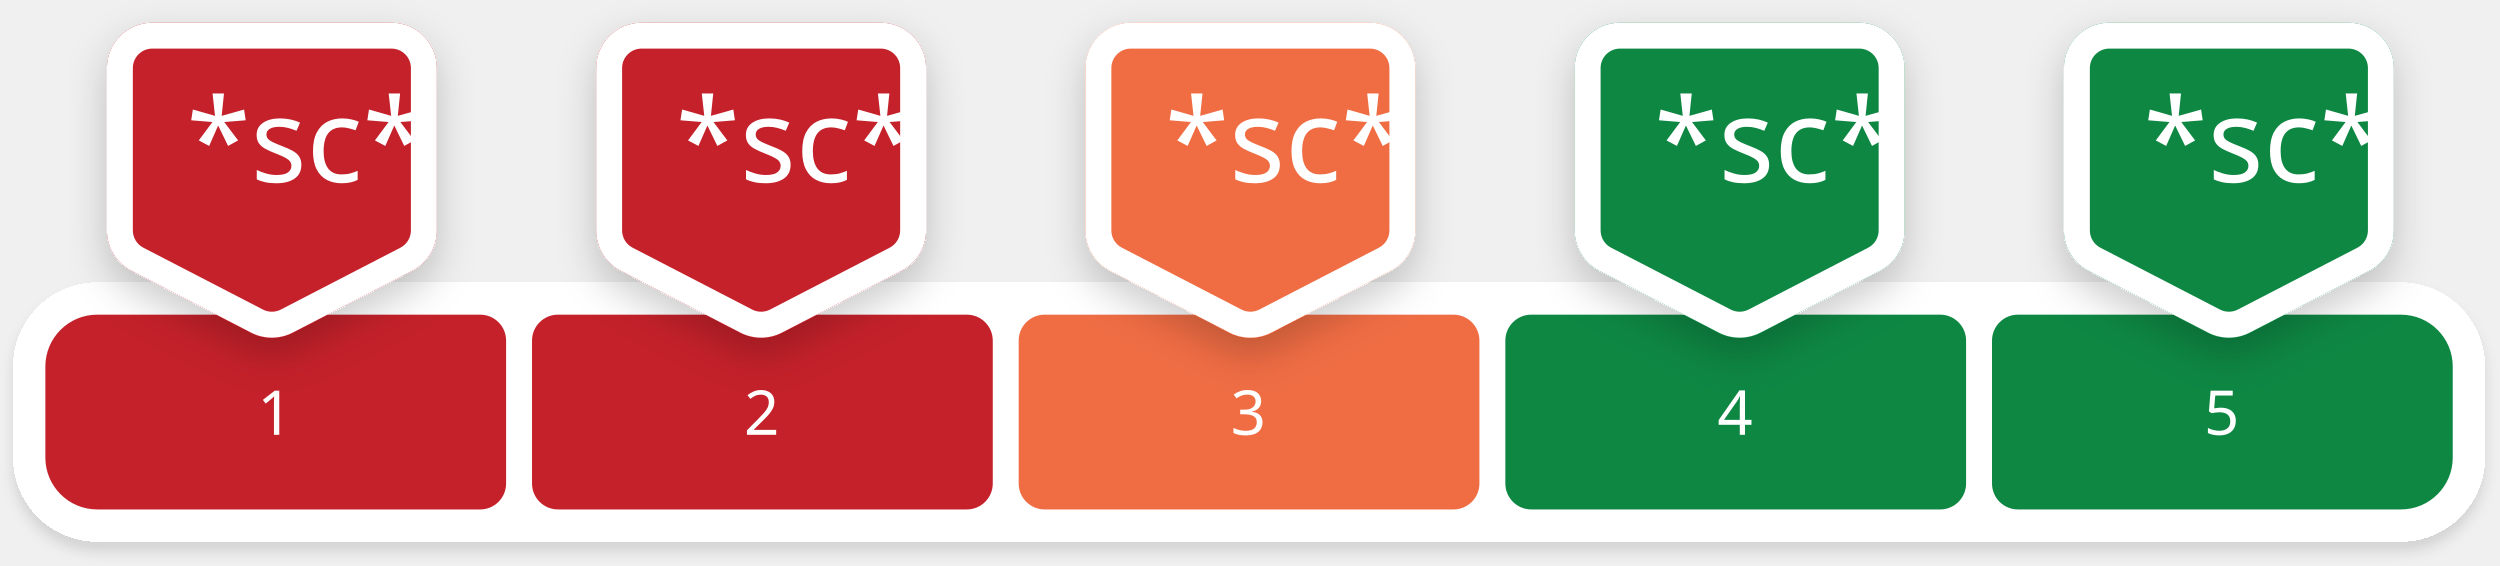
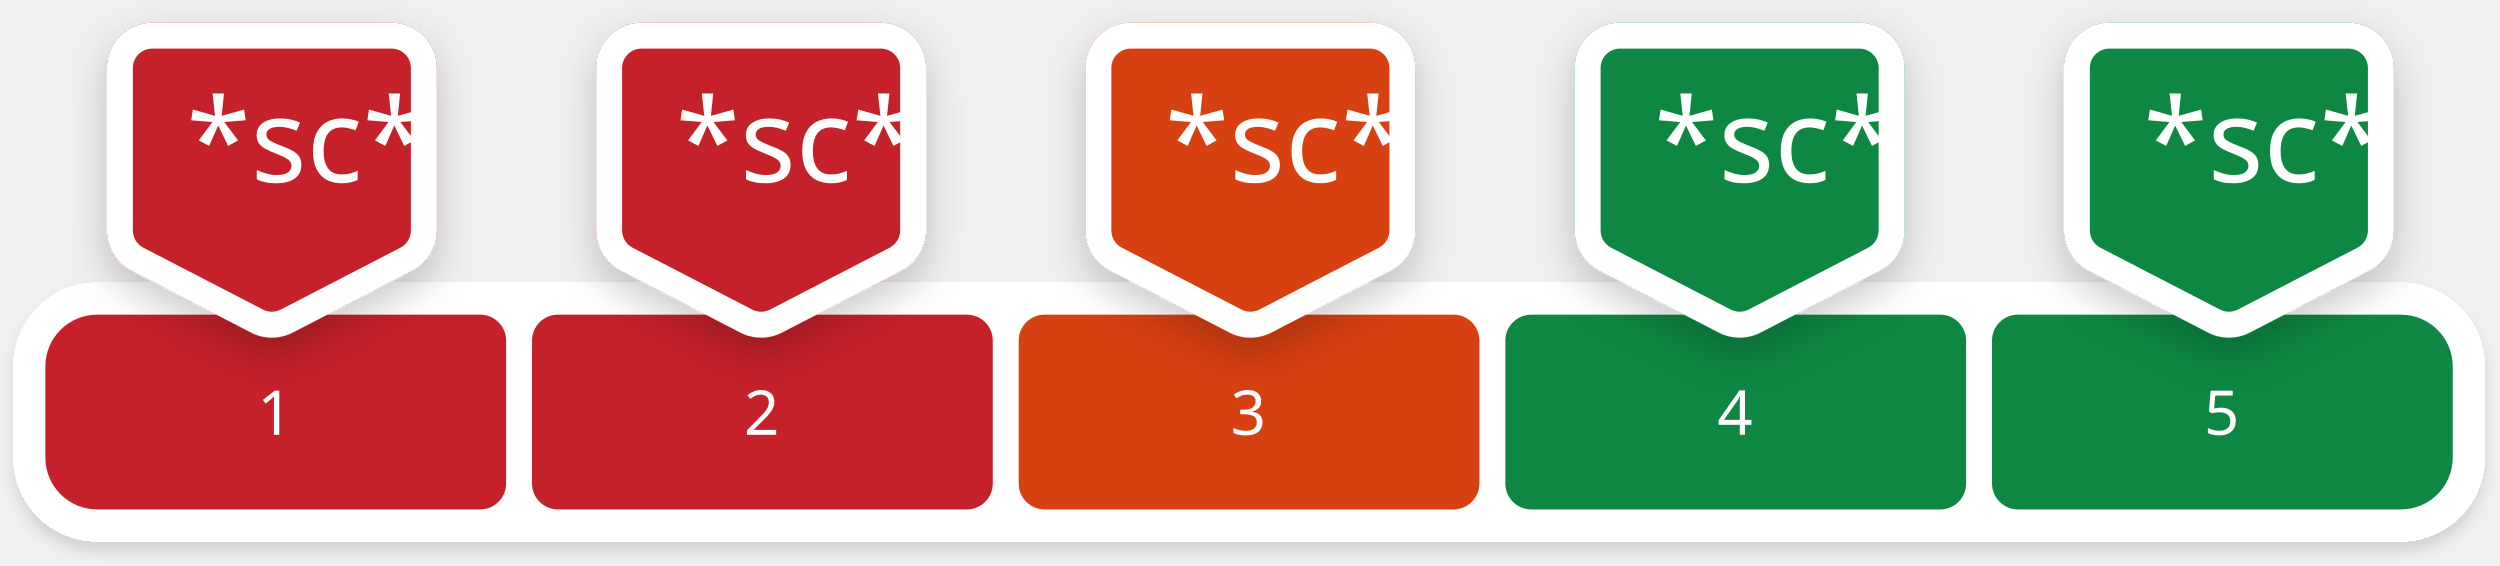
<svg xmlns="http://www.w3.org/2000/svg" width="809" height="183" viewBox="0 0 809 183" fill="none">
  <g id="slider-suprq">
    <g id="Frame 1" filter="url(#filter0_d_77_93)">
      <rect x="4.194" y="91.34" width="800" height="84" rx="27.261" fill="white" shape-rendering="crispEdges" />
      <g id="frame-1">
        <path d="M14.679 118.6C14.679 109.335 22.19 101.824 31.455 101.824H155.387C160.019 101.824 163.775 105.58 163.775 110.212V156.467C163.775 161.099 160.019 164.855 155.387 164.855H31.455C22.19 164.855 14.679 157.344 14.679 148.079V118.6Z" fill="#C4212A" />
        <text id="label" fill="white" xml:space="preserve" style="white-space: pre" font-family="Arial Rounded MT Bold" font-size="20" letter-spacing="0em">
          <tspan x="83.279" y="140.693">1</tspan>
        </text>
      </g>
      <g id="frame-2">
        <rect x="172.163" y="101.824" width="149.096" height="63.03" rx="8.388" fill="#C4212A" />
        <text id="label2" fill="white" xml:space="preserve" style="white-space: pre" font-family="Arial Rounded MT Bold" font-size="20" letter-spacing="0em">
          <tspan x="240.763" y="140.693">2</tspan>
        </text>
      </g>
      <g id="frame-3">
-         <rect x="329.646" y="101.824" width="149.096" height="63.03" rx="8.388" fill="#F06D44" />
+         <rect x="329.646" y="101.824" width="149.096" height="63.03" rx="8.388" fill="#D74011" />
        <text id="label3" fill="white" xml:space="preserve" style="white-space: pre" font-family="Arial Rounded MT Bold" font-size="20" letter-spacing="0em">
          <tspan x="398.247" y="140.693">3</tspan>
        </text>
      </g>
      <g id="frame-4">
        <rect x="487.13" y="101.824" width="149.096" height="63.03" rx="8.388" fill="#0E8743" />
        <text id="label3_2" fill="white" xml:space="preserve" style="white-space: pre" font-family="Arial Rounded MT Bold" font-size="20" letter-spacing="0em">
          <tspan x="555.73" y="140.693">4</tspan>
        </text>
      </g>
      <g id="frame-5">
        <path d="M644.613 110.212C644.613 105.58 648.369 101.824 653.001 101.824H776.933C786.198 101.824 793.709 109.335 793.709 118.6V148.079C793.709 157.344 786.198 164.855 776.933 164.855H653.001C648.369 164.855 644.613 161.099 644.613 156.467V110.212Z" fill="#0E8743" />
        <text id="label3_3" fill="white" xml:space="preserve" style="white-space: pre" font-family="Arial Rounded MT Bold" font-size="20" letter-spacing="0em">
          <tspan x="713.214" y="140.693">5</tspan>
        </text>
      </g>
    </g>
    <g id="bubble-1">
      <g id="Union" filter="url(#filter1_d_77_93)">
        <mask id="path-12-inside-1_77_93" fill="white">
          <path d="M94.722 107.623C90.492 109.811 85.464 109.811 81.234 107.623L42.535 87.606C37.661 85.085 34.6 80.055 34.6 74.568V22.018C34.6 13.911 41.172 7.339 49.279 7.339H126.677C134.784 7.339 141.356 13.911 141.356 22.018V74.568C141.356 80.055 138.295 85.085 133.421 87.606L94.722 107.623Z" />
        </mask>
        <path d="M94.722 107.623C90.492 109.811 85.464 109.811 81.234 107.623L42.535 87.606C37.661 85.085 34.6 80.055 34.6 74.568V22.018C34.6 13.911 41.172 7.339 49.279 7.339H126.677C134.784 7.339 141.356 13.911 141.356 22.018V74.568C141.356 80.055 138.295 85.085 133.421 87.606L94.722 107.623Z" fill="#C4212A" />
        <path d="M133.421 87.606L129.567 80.156L133.421 87.606ZM42.535 87.606L46.389 80.156L42.535 87.606ZM81.234 107.623L85.088 100.172L81.234 107.623ZM94.722 107.623L90.868 100.172L94.722 107.623ZM81.234 107.623L85.088 100.172L46.389 80.156L42.535 87.606L38.682 95.056L77.381 115.073L81.234 107.623ZM34.6 74.568H42.988V22.018H34.6H26.212V74.568H34.6ZM49.279 7.339V15.727H126.677V7.339V-1.048H49.279V7.339ZM141.356 22.018H132.968V74.568H141.356H149.744V22.018H141.356ZM133.421 87.606L129.567 80.156L90.868 100.172L94.722 107.623L98.576 115.073L137.275 95.056L133.421 87.606ZM141.356 74.568H132.968C132.968 76.92 131.656 79.075 129.567 80.156L133.421 87.606L137.275 95.056C144.934 91.094 149.744 83.191 149.744 74.568H141.356ZM126.677 7.339V15.727C130.152 15.727 132.968 18.544 132.968 22.018H141.356H149.744C149.744 9.279 139.417 -1.048 126.677 -1.048V7.339ZM34.6 22.018H42.988C42.988 18.544 45.805 15.727 49.279 15.727V7.339V-1.048C36.54 -1.048 26.212 9.279 26.212 22.018H34.6ZM42.535 87.606L46.389 80.156C44.3 79.075 42.988 76.92 42.988 74.568H34.6H26.212C26.212 83.191 31.022 91.094 38.682 95.056L42.535 87.606ZM81.234 107.623L77.381 115.073C84.028 118.511 91.929 118.511 98.576 115.073L94.722 107.623L90.868 100.172C89.056 101.11 86.901 101.11 85.088 100.172L81.234 107.623Z" fill="white" mask="url(#path-12-inside-1_77_93)" />
      </g>
      <text id="score" fill="white" xml:space="preserve" style="white-space: pre" font-family="Arial Rounded MT Bold" font-size="37.746" letter-spacing="0em">
        <tspan x="60.328" y="58.926">*sc*</tspan>
      </text>
    </g>
    <g id="bubble-2">
      <g id="Union_2" filter="url(#filter2_d_77_93)">
        <mask id="path-15-inside-2_77_93" fill="white">
          <path d="M253.044 107.623C248.815 109.811 243.786 109.811 239.557 107.623L200.858 87.606C195.984 85.085 192.923 80.055 192.923 74.568V22.018C192.923 13.911 199.495 7.339 207.602 7.339H285C293.107 7.339 299.679 13.911 299.679 22.018V74.568C299.679 80.055 296.618 85.085 291.743 87.606L253.044 107.623Z" />
        </mask>
        <path d="M253.044 107.623C248.815 109.811 243.786 109.811 239.557 107.623L200.858 87.606C195.984 85.085 192.923 80.055 192.923 74.568V22.018C192.923 13.911 199.495 7.339 207.602 7.339H285C293.107 7.339 299.679 13.911 299.679 22.018V74.568C299.679 80.055 296.618 85.085 291.743 87.606L253.044 107.623Z" fill="#C4212A" />
        <path d="M291.743 87.606L287.89 80.156L291.743 87.606ZM200.858 87.606L204.711 80.156L200.858 87.606ZM239.557 107.623L243.41 100.172L239.557 107.623ZM253.044 107.623L249.191 100.172L253.044 107.623ZM239.557 107.623L243.41 100.172L204.711 80.156L200.858 87.606L197.004 95.056L235.703 115.073L239.557 107.623ZM192.923 74.568H201.311V22.018H192.923H184.535V74.568H192.923ZM207.602 7.339V15.727H285V7.339V-1.048H207.602V7.339ZM299.679 22.018H291.291V74.568H299.679H308.066V22.018H299.679ZM291.743 87.606L287.89 80.156L249.191 100.172L253.044 107.623L256.898 115.073L295.597 95.056L291.743 87.606ZM299.679 74.568H291.291C291.291 76.92 289.979 79.075 287.89 80.156L291.743 87.606L295.597 95.056C303.257 91.094 308.066 83.191 308.066 74.568H299.679ZM285 7.339V15.727C288.474 15.727 291.291 18.544 291.291 22.018H299.679H308.066C308.066 9.279 297.739 -1.048 285 -1.048V7.339ZM192.923 22.018H201.311C201.311 18.544 204.127 15.727 207.602 15.727V7.339V-1.048C194.862 -1.048 184.535 9.279 184.535 22.018H192.923ZM200.858 87.606L204.711 80.156C202.622 79.075 201.311 76.92 201.311 74.568H192.923H184.535C184.535 83.191 189.345 91.094 197.004 95.056L200.858 87.606ZM239.557 107.623L235.703 115.073C242.35 118.511 250.251 118.511 256.898 115.073L253.044 107.623L249.191 100.172C247.378 101.11 245.223 101.11 243.41 100.172L239.557 107.623Z" fill="white" mask="url(#path-15-inside-2_77_93)" />
      </g>
      <text id="score_2" fill="white" xml:space="preserve" style="white-space: pre" font-family="Arial Rounded MT Bold" font-size="37.746" letter-spacing="0em">
        <tspan x="218.65" y="58.926">*sc*</tspan>
      </text>
    </g>
    <g id="bubble-3">
      <g id="Union_3" filter="url(#filter3_d_77_93)">
        <mask id="path-18-inside-3_77_93" fill="white">
          <path d="M411.367 107.623C407.137 109.811 402.109 109.811 397.879 107.623L359.18 87.606C354.306 85.085 351.245 80.055 351.245 74.568V22.018C351.245 13.911 357.817 7.339 365.924 7.339H443.322C451.429 7.339 458.001 13.911 458.001 22.018V74.568C458.001 80.055 454.94 85.085 450.066 87.606L411.367 107.623Z" />
        </mask>
-         <path d="M411.367 107.623C407.137 109.811 402.109 109.811 397.879 107.623L359.18 87.606C354.306 85.085 351.245 80.055 351.245 74.568V22.018C351.245 13.911 357.817 7.339 365.924 7.339H443.322C451.429 7.339 458.001 13.911 458.001 22.018V74.568C458.001 80.055 454.94 85.085 450.066 87.606L411.367 107.623Z" fill="#F06D44" />
+         <path d="M411.367 107.623C407.137 109.811 402.109 109.811 397.879 107.623L359.18 87.606C354.306 85.085 351.245 80.055 351.245 74.568V22.018C351.245 13.911 357.817 7.339 365.924 7.339H443.322C451.429 7.339 458.001 13.911 458.001 22.018V74.568C458.001 80.055 454.94 85.085 450.066 87.606L411.367 107.623Z" fill="#D74011" />
        <path d="M450.066 87.606L446.212 80.156L450.066 87.606ZM359.18 87.606L363.034 80.156L359.18 87.606ZM397.879 107.623L401.733 100.172L397.879 107.623ZM411.367 107.623L407.513 100.172L411.367 107.623ZM397.879 107.623L401.733 100.172L363.034 80.156L359.18 87.606L355.327 95.056L394.026 115.073L397.879 107.623ZM351.245 74.568H359.633V22.018H351.245H342.857V74.568H351.245ZM365.924 7.339V15.727H443.322V7.339V-1.048H365.924V7.339ZM458.001 22.018H449.613V74.568H458.001H466.389V22.018H458.001ZM450.066 87.606L446.212 80.156L407.513 100.172L411.367 107.623L415.22 115.073L453.92 95.056L450.066 87.606ZM458.001 74.568H449.613C449.613 76.92 448.301 79.075 446.212 80.156L450.066 87.606L453.92 95.056C461.579 91.094 466.389 83.191 466.389 74.568H458.001ZM443.322 7.339V15.727C446.796 15.727 449.613 18.544 449.613 22.018H458.001H466.389C466.389 9.279 456.062 -1.048 443.322 -1.048V7.339ZM351.245 22.018H359.633C359.633 18.544 362.45 15.727 365.924 15.727V7.339V-1.048C353.185 -1.048 342.857 9.279 342.857 22.018H351.245ZM359.18 87.606L363.034 80.156C360.945 79.075 359.633 76.92 359.633 74.568H351.245H342.857C342.857 83.191 347.667 91.094 355.327 95.056L359.18 87.606ZM397.879 107.623L394.026 115.073C400.672 118.511 408.574 118.511 415.22 115.073L411.367 107.623L407.513 100.172C405.7 101.11 403.546 101.11 401.733 100.172L397.879 107.623Z" fill="white" mask="url(#path-18-inside-3_77_93)" />
      </g>
      <text id="score_3" fill="white" xml:space="preserve" style="white-space: pre" font-family="Arial Rounded MT Bold" font-size="37.746" letter-spacing="0em">
        <tspan x="376.972" y="58.926">*sc*</tspan>
      </text>
    </g>
    <g id="bubble-4">
      <g id="Union_4" filter="url(#filter4_d_77_93)">
        <mask id="path-21-inside-4_77_93" fill="white">
          <path d="M569.689 107.623C565.46 109.811 560.431 109.811 556.202 107.623L517.503 87.606C512.628 85.085 509.568 80.055 509.568 74.568V22.018C509.568 13.911 516.139 7.339 524.246 7.339H601.644C609.751 7.339 616.323 13.911 616.323 22.018V74.568C616.323 80.055 613.262 85.085 608.388 87.606L569.689 107.623Z" />
        </mask>
        <path d="M569.689 107.623C565.46 109.811 560.431 109.811 556.202 107.623L517.503 87.606C512.628 85.085 509.568 80.055 509.568 74.568V22.018C509.568 13.911 516.139 7.339 524.246 7.339H601.644C609.751 7.339 616.323 13.911 616.323 22.018V74.568C616.323 80.055 613.262 85.085 608.388 87.606L569.689 107.623Z" fill="#0E8743" />
        <path d="M608.388 87.606L604.535 80.156L608.388 87.606ZM517.503 87.606L521.356 80.156L517.503 87.606ZM556.202 107.623L560.055 100.172L556.202 107.623ZM569.689 107.623L565.836 100.172L569.689 107.623ZM556.202 107.623L560.055 100.172L521.356 80.156L517.503 87.606L513.649 95.056L552.348 115.073L556.202 107.623ZM509.568 74.568H517.955V22.018H509.568H501.18V74.568H509.568ZM524.246 7.339V15.727H601.644V7.339V-1.048H524.246V7.339ZM616.323 22.018H607.935V74.568H616.323H624.711V22.018H616.323ZM608.388 87.606L604.535 80.156L565.836 100.172L569.689 107.623L573.543 115.073L612.242 95.056L608.388 87.606ZM616.323 74.568H607.935C607.935 76.92 606.624 79.075 604.535 80.156L608.388 87.606L612.242 95.056C619.901 91.094 624.711 83.191 624.711 74.568H616.323ZM601.644 7.339V15.727C605.119 15.727 607.935 18.544 607.935 22.018H616.323H624.711C624.711 9.279 614.384 -1.048 601.644 -1.048V7.339ZM509.568 22.018H517.955C517.955 18.544 520.772 15.727 524.246 15.727V7.339V-1.048C511.507 -1.048 501.18 9.279 501.18 22.018H509.568ZM517.503 87.606L521.356 80.156C519.267 79.075 517.955 76.92 517.955 74.568H509.568H501.18C501.18 83.191 505.99 91.094 513.649 95.056L517.503 87.606ZM556.202 107.623L552.348 115.073C558.995 118.511 566.896 118.511 573.543 115.073L569.689 107.623L565.836 100.172C564.023 101.11 561.868 101.11 560.055 100.172L556.202 107.623Z" fill="white" mask="url(#path-21-inside-4_77_93)" />
      </g>
      <text id="score_4" fill="white" xml:space="preserve" style="white-space: pre" font-family="Arial Rounded MT Bold" font-size="37.746" letter-spacing="0em">
        <tspan x="535.295" y="58.926">*sc*</tspan>
      </text>
    </g>
    <g id="bubble-5">
      <g id="Union_5" filter="url(#filter5_d_77_93)">
        <mask id="path-24-inside-5_77_93" fill="white">
          <path d="M728.012 107.623C723.782 109.811 718.754 109.811 714.524 107.623L675.825 87.606C670.951 85.085 667.89 80.055 667.89 74.568V22.018C667.89 13.911 674.462 7.339 682.569 7.339H759.967C768.074 7.339 774.646 13.911 774.646 22.018V74.568C774.646 80.055 771.585 85.085 766.711 87.606L728.012 107.623Z" />
        </mask>
        <path d="M728.012 107.623C723.782 109.811 718.754 109.811 714.524 107.623L675.825 87.606C670.951 85.085 667.89 80.055 667.89 74.568V22.018C667.89 13.911 674.462 7.339 682.569 7.339H759.967C768.074 7.339 774.646 13.911 774.646 22.018V74.568C774.646 80.055 771.585 85.085 766.711 87.606L728.012 107.623Z" fill="#0E8743" />
        <path d="M766.711 87.606L762.857 80.156L766.711 87.606ZM675.825 87.606L679.679 80.156L675.825 87.606ZM714.524 107.623L718.378 100.172L714.524 107.623ZM728.012 107.623L724.158 100.172L728.012 107.623ZM714.524 107.623L718.378 100.172L679.679 80.156L675.825 87.606L671.971 95.056L710.67 115.073L714.524 107.623ZM667.89 74.568H676.278V22.018H667.89H659.502V74.568H667.89ZM682.569 7.339V15.727H759.967V7.339V-1.048H682.569V7.339ZM774.646 22.018H766.258V74.568H774.646H783.034V22.018H774.646ZM766.711 87.606L762.857 80.156L724.158 100.172L728.012 107.623L731.865 115.073L770.564 95.056L766.711 87.606ZM774.646 74.568H766.258C766.258 76.92 764.946 79.075 762.857 80.156L766.711 87.606L770.564 95.056C778.224 91.094 783.034 83.191 783.034 74.568H774.646ZM759.967 7.339V15.727C763.441 15.727 766.258 18.544 766.258 22.018H774.646H783.034C783.034 9.279 772.706 -1.048 759.967 -1.048V7.339ZM667.89 22.018H676.278C676.278 18.544 679.094 15.727 682.569 15.727V7.339V-1.048C669.829 -1.048 659.502 9.279 659.502 22.018H667.89ZM675.825 87.606L679.679 80.156C677.59 79.075 676.278 76.92 676.278 74.568H667.89H659.502C659.502 83.191 664.312 91.094 671.971 95.056L675.825 87.606ZM714.524 107.623L710.67 115.073C717.317 118.511 725.219 118.511 731.865 115.073L728.012 107.623L724.158 100.172C722.345 101.11 720.19 101.11 718.378 100.172L714.524 107.623Z" fill="white" mask="url(#path-24-inside-5_77_93)" />
      </g>
      <text id="score_5" fill="white" xml:space="preserve" style="white-space: pre" font-family="Arial Rounded MT Bold" font-size="37.746" letter-spacing="0em">
        <tspan x="693.617" y="58.926">*sc*</tspan>
      </text>
    </g>
  </g>
  <defs>
    <filter id="filter0_d_77_93" x="0" y="90.291" width="808.388" height="92.388" filterUnits="userSpaceOnUse" color-interpolation-filters="sRGB">
      <feFlood flood-opacity="0" result="BackgroundImageFix" />
      <feColorMatrix in="SourceAlpha" type="matrix" values="0 0 0 0 0 0 0 0 0 0 0 0 0 0 0 0 0 0 127 0" result="hardAlpha" />
      <feOffset dy="3.145" />
      <feGaussianBlur stdDeviation="2.097" />
      <feComposite in2="hardAlpha" operator="out" />
      <feColorMatrix type="matrix" values="0 0 0 0 0 0 0 0 0 0 0 0 0 0 0 0 0 0 0.12 0" />
      <feBlend mode="normal" in2="BackgroundImageFix" result="effect1_dropShadow_77_93" />
      <feBlend mode="normal" in="SourceGraphic" in2="effect1_dropShadow_77_93" result="shape" />
    </filter>
    <filter id="filter1_d_77_93" x="22.018" y="2.86102e-05" width="131.92" height="127.088" filterUnits="userSpaceOnUse" color-interpolation-filters="sRGB">
      <feFlood flood-opacity="0" result="BackgroundImageFix" />
      <feColorMatrix in="SourceAlpha" type="matrix" values="0 0 0 0 0 0 0 0 0 0 0 0 0 0 0 0 0 0 127 0" result="hardAlpha" />
      <feOffset dy="5.242" />
      <feGaussianBlur stdDeviation="6.291" />
      <feComposite in2="hardAlpha" operator="out" />
      <feColorMatrix type="matrix" values="0 0 0 0 0 0 0 0 0 0 0 0 0 0 0 0 0 0 0.2 0" />
      <feBlend mode="normal" in2="BackgroundImageFix" result="effect1_dropShadow_77_93" />
      <feBlend mode="normal" in="SourceGraphic" in2="effect1_dropShadow_77_93" result="shape" />
    </filter>
    <filter id="filter2_d_77_93" x="180.341" y="2.86102e-05" width="131.92" height="127.088" filterUnits="userSpaceOnUse" color-interpolation-filters="sRGB">
      <feFlood flood-opacity="0" result="BackgroundImageFix" />
      <feColorMatrix in="SourceAlpha" type="matrix" values="0 0 0 0 0 0 0 0 0 0 0 0 0 0 0 0 0 0 127 0" result="hardAlpha" />
      <feOffset dy="5.242" />
      <feGaussianBlur stdDeviation="6.291" />
      <feComposite in2="hardAlpha" operator="out" />
      <feColorMatrix type="matrix" values="0 0 0 0 0 0 0 0 0 0 0 0 0 0 0 0 0 0 0.2 0" />
      <feBlend mode="normal" in2="BackgroundImageFix" result="effect1_dropShadow_77_93" />
      <feBlend mode="normal" in="SourceGraphic" in2="effect1_dropShadow_77_93" result="shape" />
    </filter>
    <filter id="filter3_d_77_93" x="338.663" y="2.86102e-05" width="131.92" height="127.088" filterUnits="userSpaceOnUse" color-interpolation-filters="sRGB">
      <feFlood flood-opacity="0" result="BackgroundImageFix" />
      <feColorMatrix in="SourceAlpha" type="matrix" values="0 0 0 0 0 0 0 0 0 0 0 0 0 0 0 0 0 0 127 0" result="hardAlpha" />
      <feOffset dy="5.242" />
      <feGaussianBlur stdDeviation="6.291" />
      <feComposite in2="hardAlpha" operator="out" />
      <feColorMatrix type="matrix" values="0 0 0 0 0 0 0 0 0 0 0 0 0 0 0 0 0 0 0.2 0" />
      <feBlend mode="normal" in2="BackgroundImageFix" result="effect1_dropShadow_77_93" />
      <feBlend mode="normal" in="SourceGraphic" in2="effect1_dropShadow_77_93" result="shape" />
    </filter>
    <filter id="filter4_d_77_93" x="496.986" y="2.86102e-05" width="131.92" height="127.088" filterUnits="userSpaceOnUse" color-interpolation-filters="sRGB">
      <feFlood flood-opacity="0" result="BackgroundImageFix" />
      <feColorMatrix in="SourceAlpha" type="matrix" values="0 0 0 0 0 0 0 0 0 0 0 0 0 0 0 0 0 0 127 0" result="hardAlpha" />
      <feOffset dy="5.242" />
      <feGaussianBlur stdDeviation="6.291" />
      <feComposite in2="hardAlpha" operator="out" />
      <feColorMatrix type="matrix" values="0 0 0 0 0 0 0 0 0 0 0 0 0 0 0 0 0 0 0.2 0" />
      <feBlend mode="normal" in2="BackgroundImageFix" result="effect1_dropShadow_77_93" />
      <feBlend mode="normal" in="SourceGraphic" in2="effect1_dropShadow_77_93" result="shape" />
    </filter>
    <filter id="filter5_d_77_93" x="655.308" y="2.86102e-05" width="131.92" height="127.088" filterUnits="userSpaceOnUse" color-interpolation-filters="sRGB">
      <feFlood flood-opacity="0" result="BackgroundImageFix" />
      <feColorMatrix in="SourceAlpha" type="matrix" values="0 0 0 0 0 0 0 0 0 0 0 0 0 0 0 0 0 0 127 0" result="hardAlpha" />
      <feOffset dy="5.242" />
      <feGaussianBlur stdDeviation="6.291" />
      <feComposite in2="hardAlpha" operator="out" />
      <feColorMatrix type="matrix" values="0 0 0 0 0 0 0 0 0 0 0 0 0 0 0 0 0 0 0.2 0" />
      <feBlend mode="normal" in2="BackgroundImageFix" result="effect1_dropShadow_77_93" />
      <feBlend mode="normal" in="SourceGraphic" in2="effect1_dropShadow_77_93" result="shape" />
    </filter>
  </defs>
</svg>
